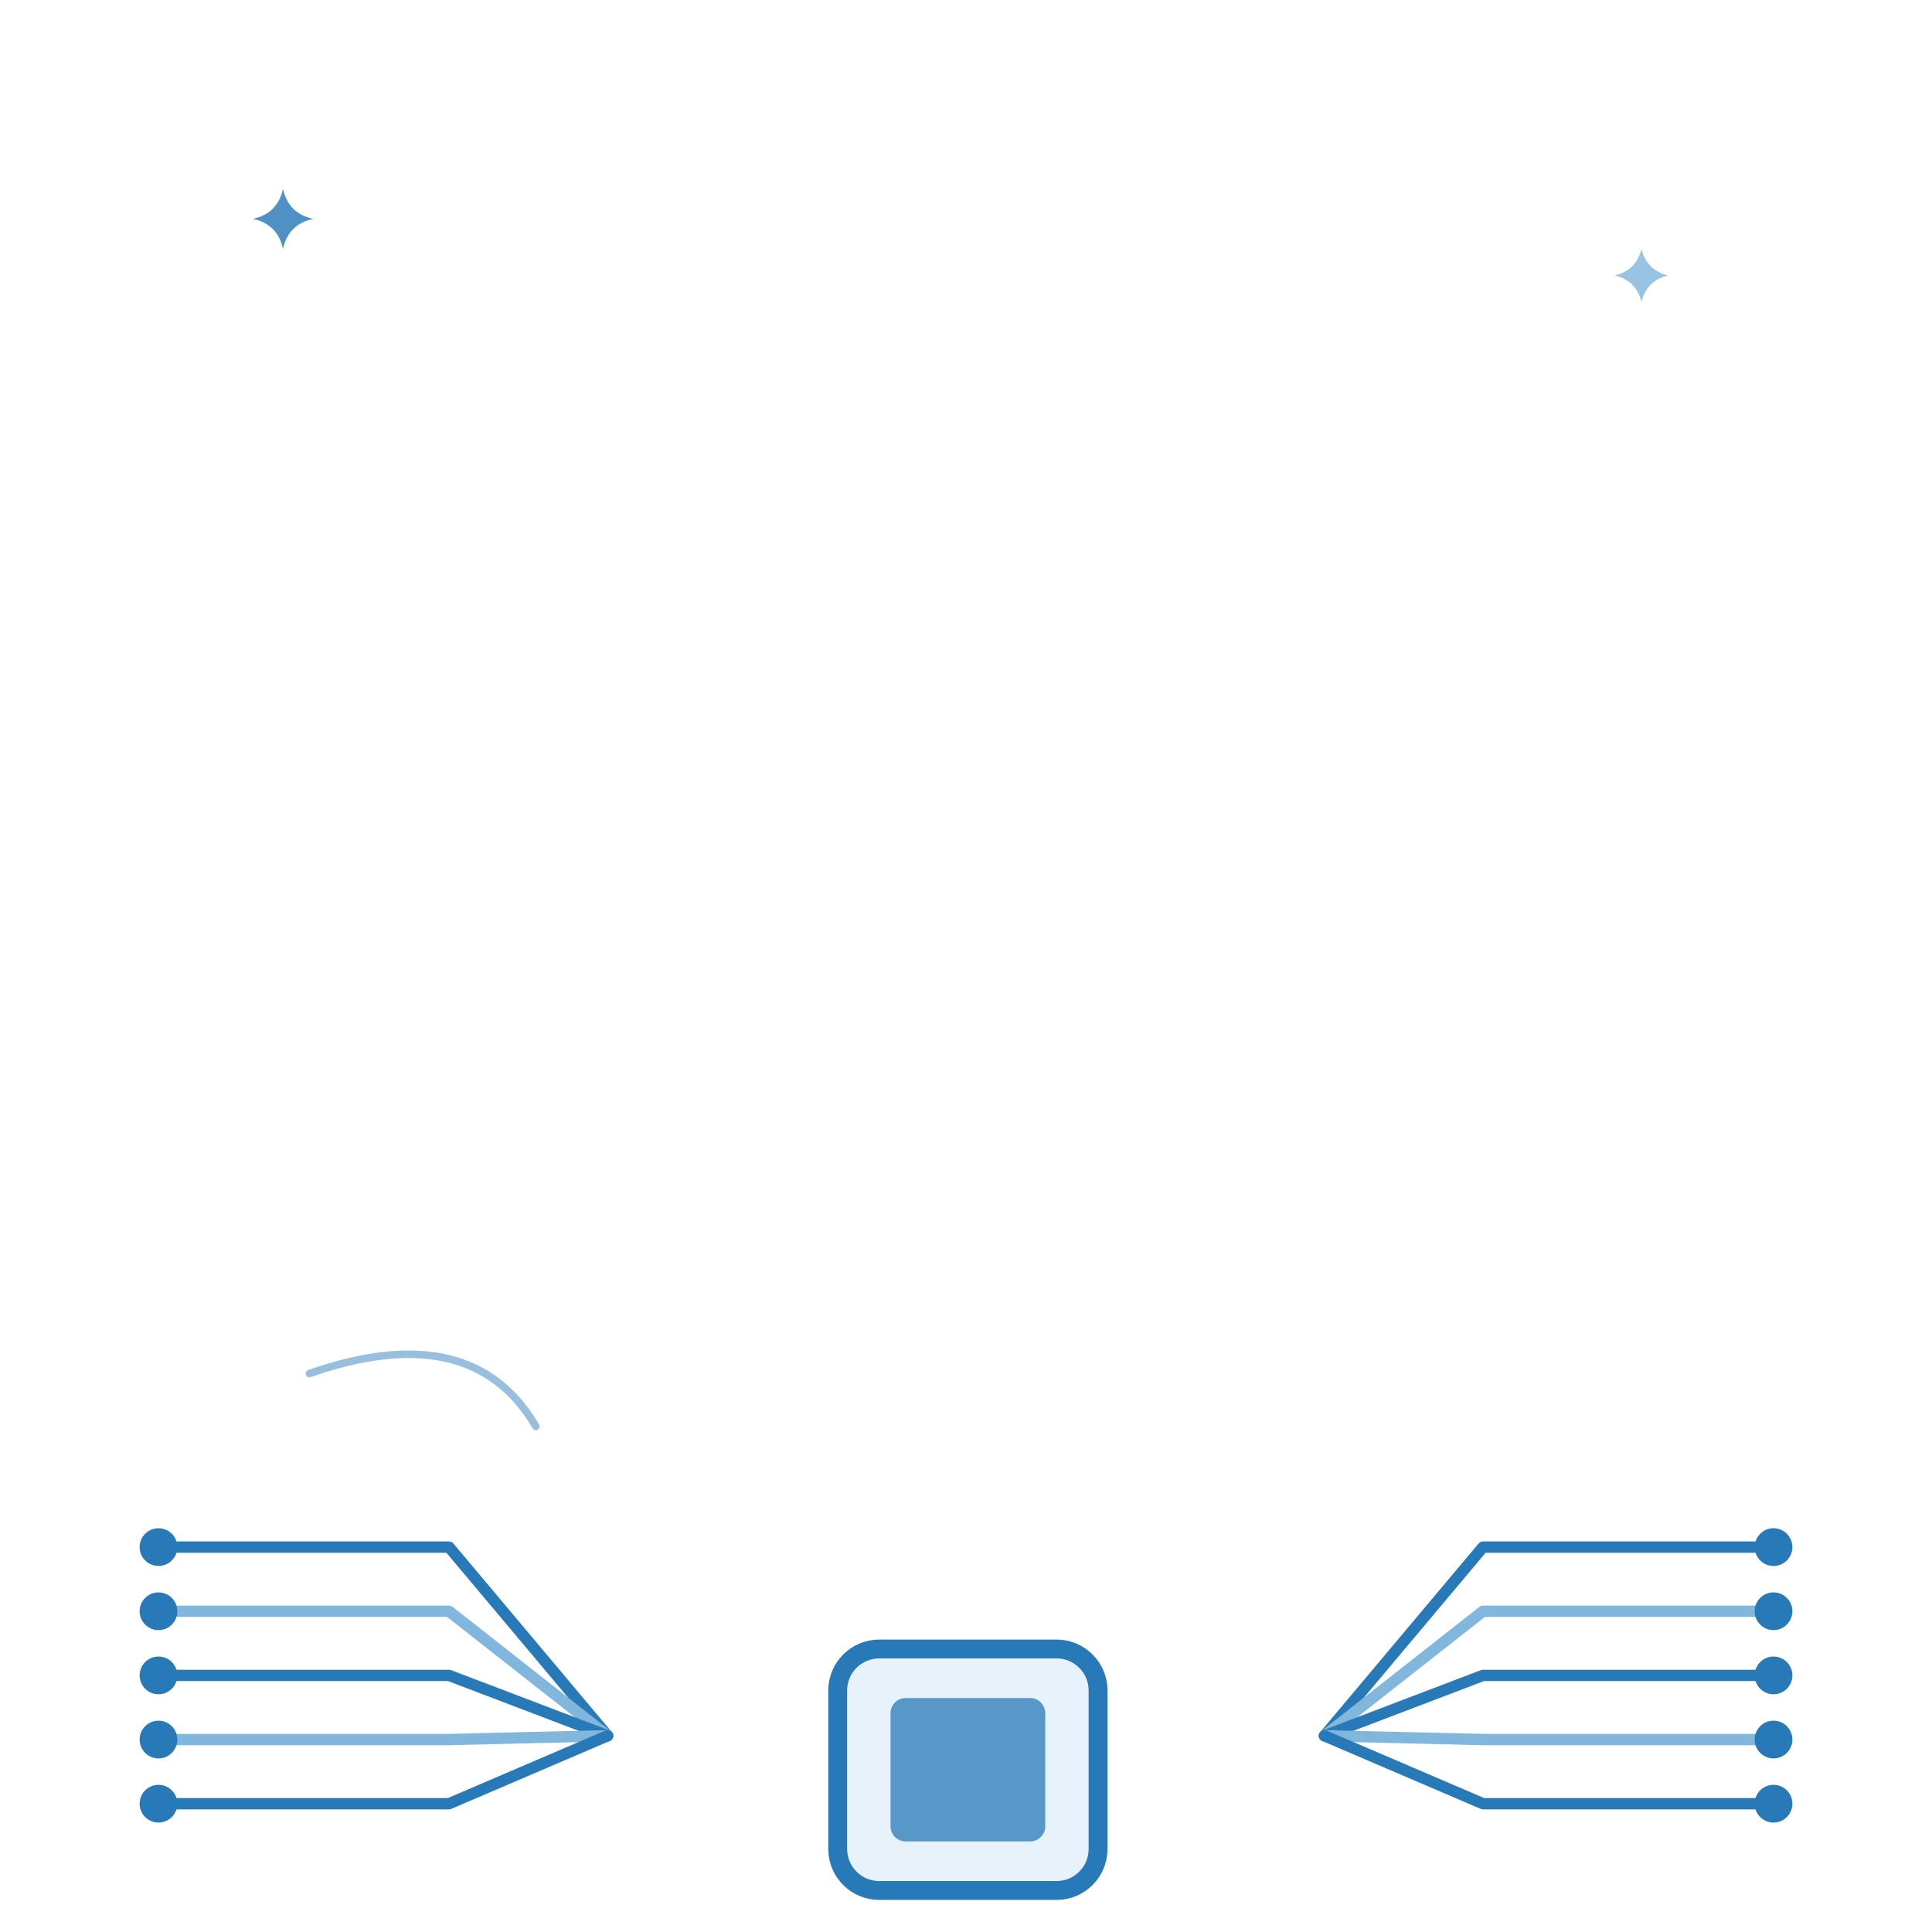
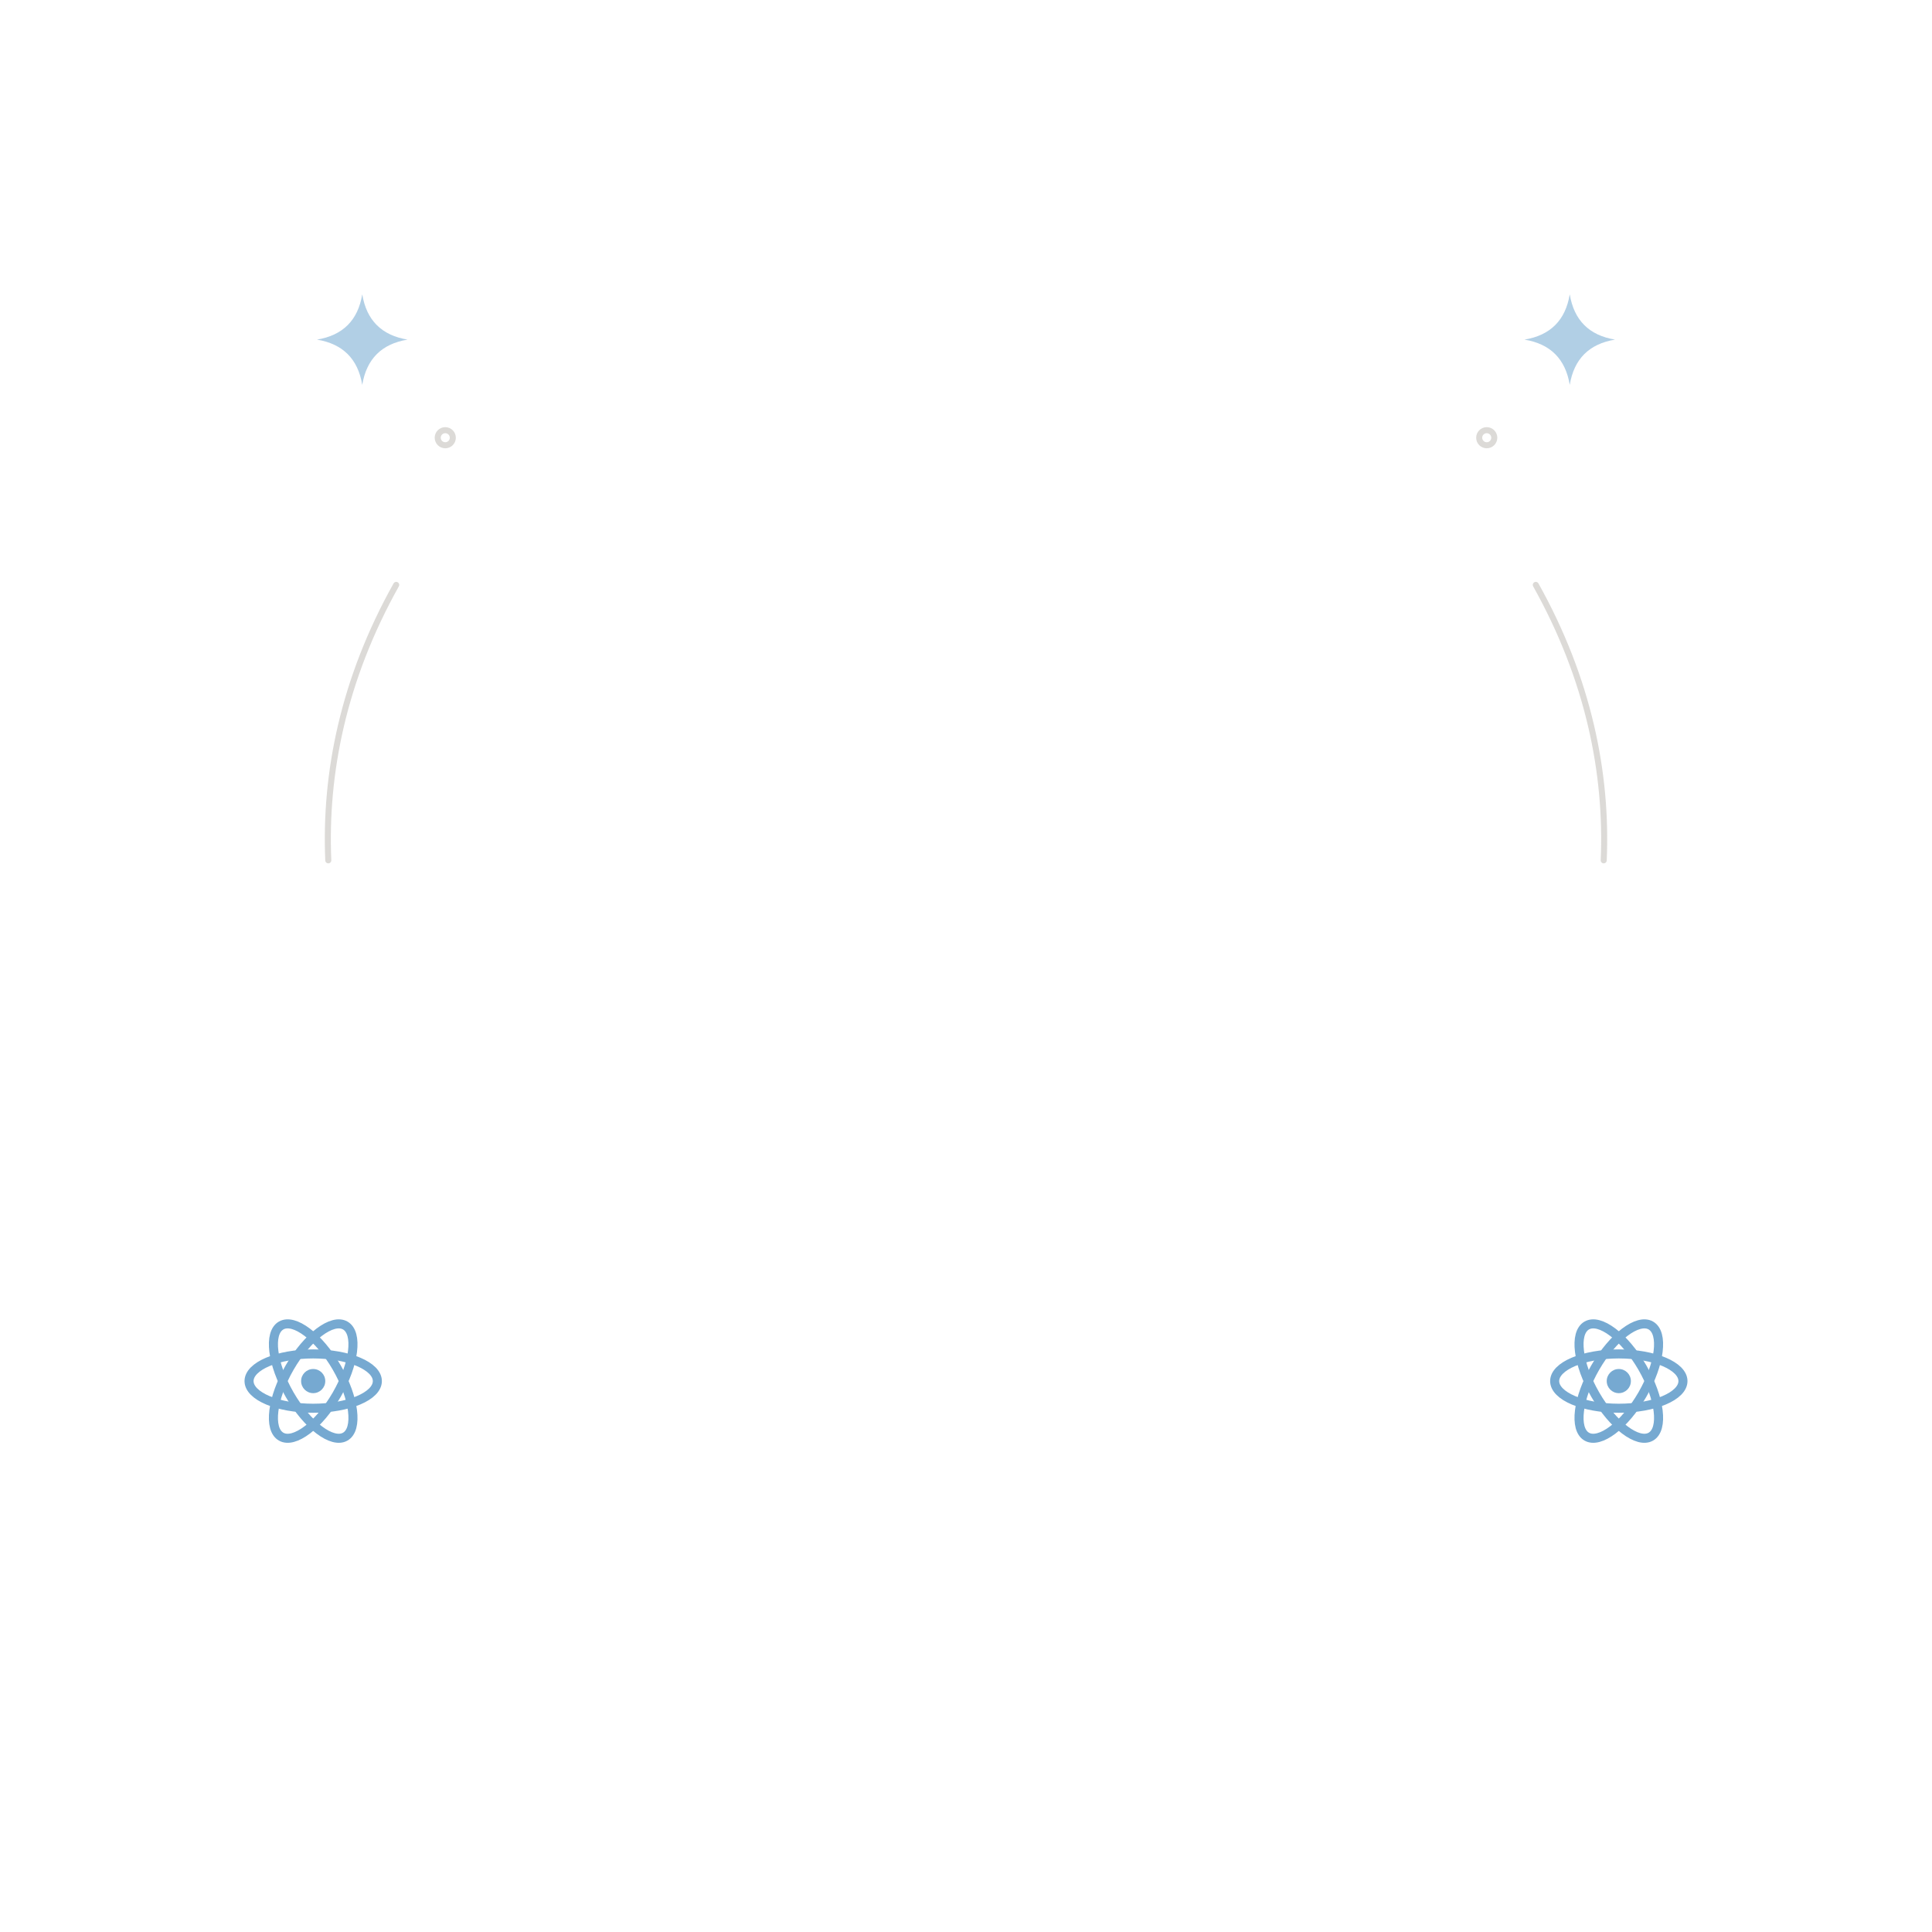
<svg xmlns="http://www.w3.org/2000/svg" viewBox="0 0 512 512" width="512" height="512" fill="none" role="img" aria-label="science">
-   <g stroke-linejoin="round" stroke-linecap="round">
-     <path d="M42 410 H119 L161 460" stroke="#2879B7" stroke-width="3" fill="none" />
-     <circle cx="42" cy="410" r="5" fill="#2879B7" />
-     <path d="M470 410 H393 L351 460" stroke="#2879B7" stroke-width="3" fill="none" />
-     <circle cx="470" cy="410" r="5" fill="#2879B7" />
-     <path d="M42 427 H119 L161 460" stroke="#81B6DD" stroke-width="3" fill="none" />
-     <circle cx="42" cy="427" r="5" fill="#2879B7" />
-     <path d="M470 427 H393 L351 460" stroke="#81B6DD" stroke-width="3" fill="none" />
-     <circle cx="470" cy="427" r="5" fill="#2879B7" />
-     <path d="M42 444 H119 L161 460" stroke="#2879B7" stroke-width="3" fill="none" />
-     <circle cx="42" cy="444" r="5" fill="#2879B7" />
-     <path d="M470 444 H393 L351 460" stroke="#2879B7" stroke-width="3" fill="none" />
-     <circle cx="470" cy="444" r="5" fill="#2879B7" />
-     <path d="M42 461 H119 L161 460" stroke="#81B6DD" stroke-width="3" fill="none" />
-     <circle cx="42" cy="461" r="5" fill="#2879B7" />
-     <path d="M470 461 H393 L351 460" stroke="#81B6DD" stroke-width="3" fill="none" />
-     <circle cx="470" cy="461" r="5" fill="#2879B7" />
-     <path d="M42 478 H119 L161 460" stroke="#2879B7" stroke-width="3" fill="none" />
-     <circle cx="42" cy="478" r="5" fill="#2879B7" />
-     <path d="M470 478 H393 L351 460" stroke="#2879B7" stroke-width="3" fill="none" />
-     <circle cx="470" cy="478" r="5" fill="#2879B7" />
-     <rect x="222" y="437" width="69" height="64" rx="11" fill="#E5F1FA" fill-opacity=".94" stroke="#2879B7" stroke-width="5" />
-     <rect x="236" y="450" width="41" height="38" rx="4" fill="#2879B7" opacity=".75" />
-     <path d="M75 50 Q76.4 56.6 83 58 Q76.4 59.4 75 66 Q73.6 59.4 67 58 Q73.6 56.6 75 50Z" fill="#2879B7" opacity=".82" />
-     <path d="M435 66 Q436.4 71.6 442 73 Q436.4 74.4 435 80 Q433.6 74.4 428 73 Q433.6 71.6 435 66Z" fill="#81B6DD" opacity=".82" />
-     <path d="M82 364 Q125 349 142 378" fill="none" stroke="#2879B7" stroke-width="2" opacity=".48" />
+   <g stroke="#9D998F" stroke-width="1.6" stroke-linecap="round" opacity=".36" fill="none">
+     <path d="M105 155 C91 180 86 205 87 228" />
+     <path d="M407 155 C421 180 426 205 425 228" />
+     <circle cx="118" cy="116" r="2" />
+     <circle cx="394" cy="116" r="2" />
+   </g>
+   <g fill="#2879B7" opacity=".36">
+     <path d="M96 78 Q97.7 88.3 108 90 Q97.7 91.7 96 102 Q94.3 91.7 84 90 Q94.3 88.3 96 78Z" />
+     <path d="M416 78 Q417.7 88.3 428 90 Q417.7 91.7 416 102 Q414.3 91.7 404 90 Q414.3 88.3 416 78Z" />
+   </g>
+   <g transform="translate(83 366)" color="#2879B7" stroke="currentColor" stroke-width="2.4" stroke-linecap="round" stroke-linejoin="round" fill="none" opacity=".64">
+     <ellipse rx="17" ry="7.2" />
+     <ellipse rx="17" ry="7.2" transform="rotate(60)" />
+     <ellipse rx="17" ry="7.2" transform="rotate(-60)" />
+     <circle r="3.2" fill="currentColor" stroke="none" />
+   </g>
+   <g transform="translate(429 366) scale(-1 1)" color="#2879B7" stroke="currentColor" stroke-width="2.4" stroke-linecap="round" stroke-linejoin="round" fill="none" opacity=".64">
+     <ellipse rx="17" ry="7.2" />
+     <ellipse rx="17" ry="7.2" transform="rotate(60)" />
+     <ellipse rx="17" ry="7.2" transform="rotate(-60)" />
+     <circle r="3.2" fill="currentColor" stroke="none" />
  </g>
</svg>
